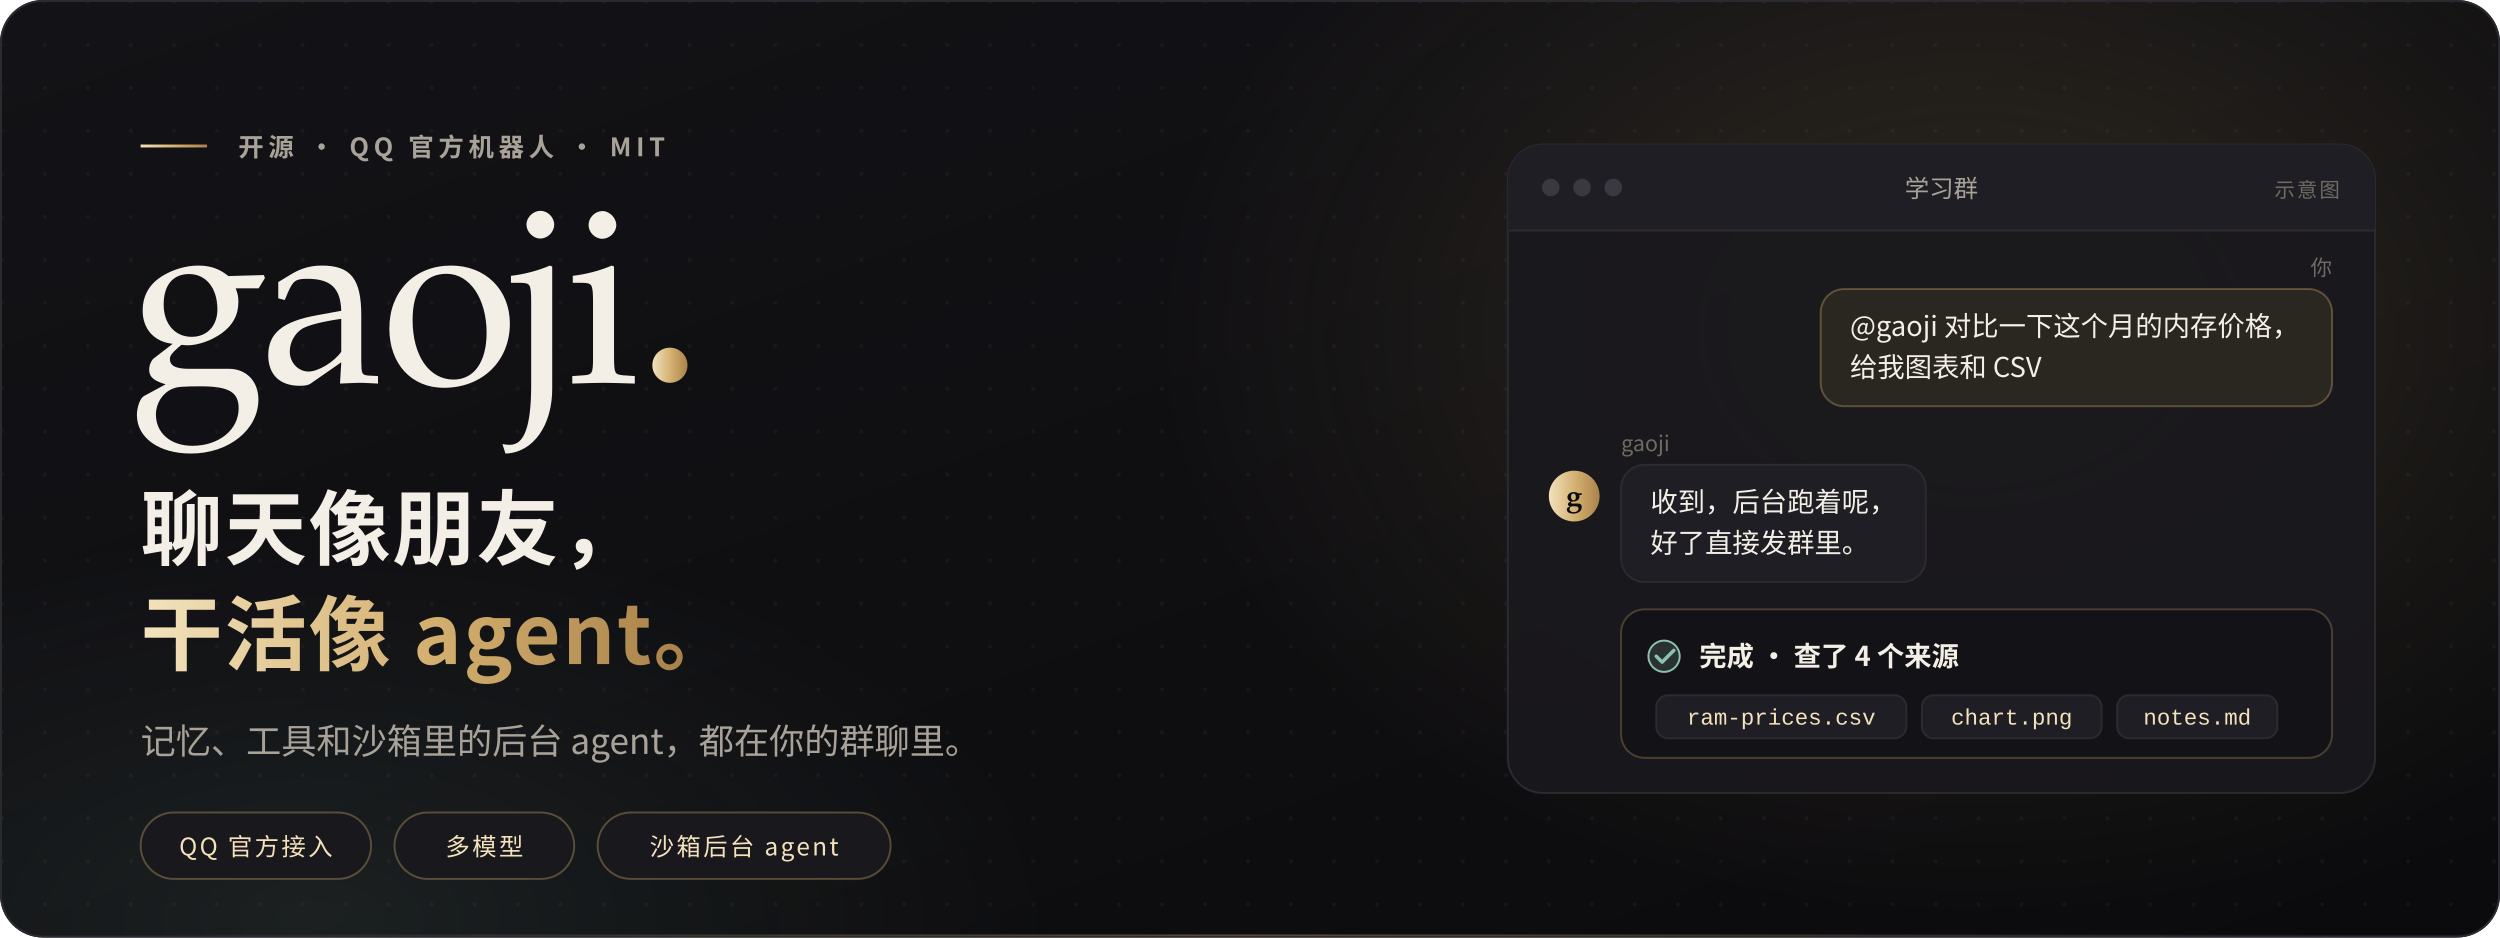
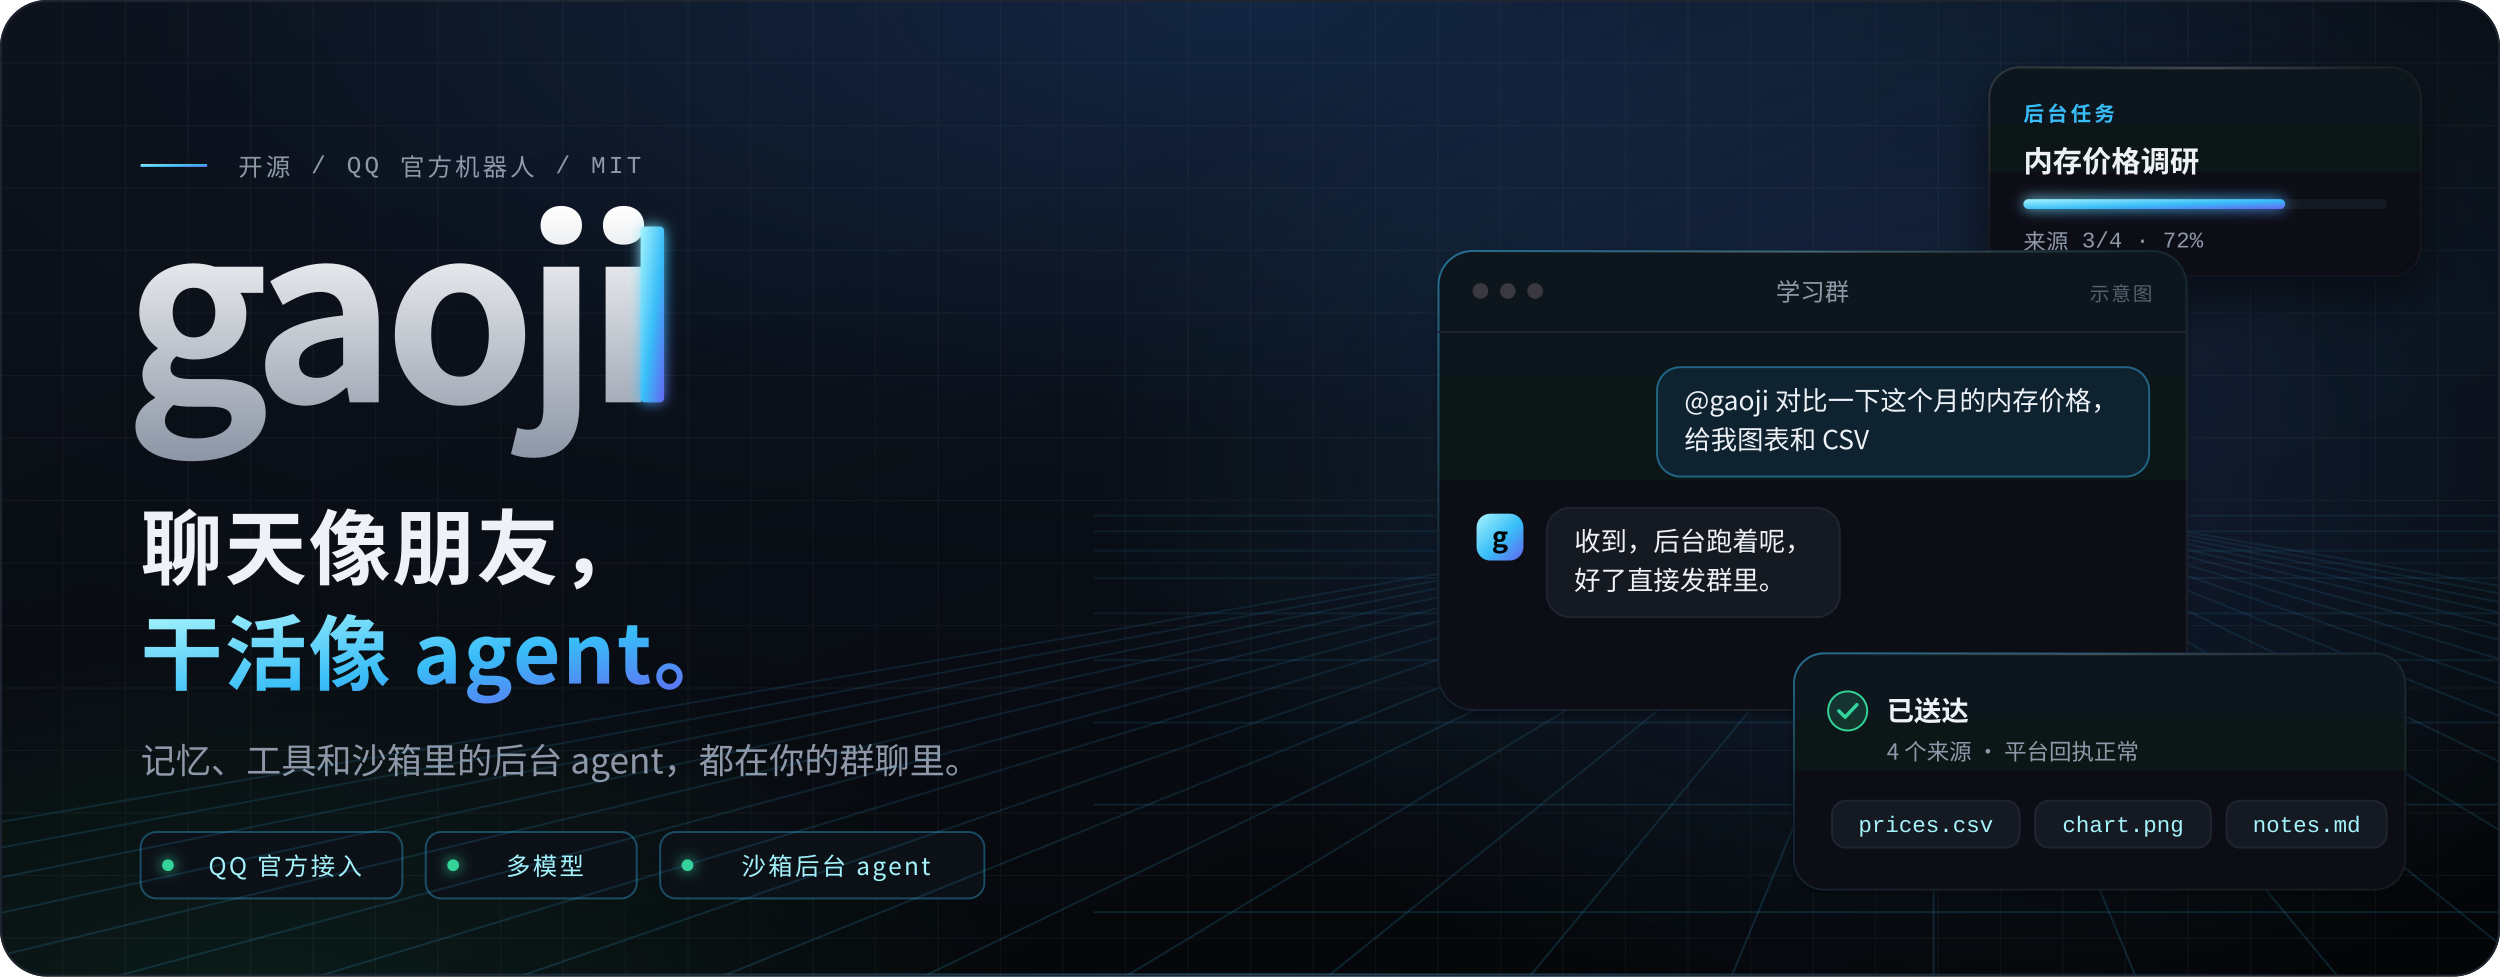
- <svg xmlns="http://www.w3.org/2000/svg" width="1280" height="480" viewBox="0 0 1280 480" role="img" aria-labelledby="t d">
+ <svg xmlns="http://www.w3.org/2000/svg" width="1280" height="500" viewBox="0 0 1280 500" role="img" aria-labelledby="t d">
  <defs>
    <linearGradient id="bg" x1="0" y1="0" x2="1" y2="1">
-       <stop stop-color="#131216" />
-       <stop offset="1" stop-color="#0B0B0D" />
-     </linearGradient>
-     <linearGradient id="gold" x1="0" y1="0" x2="1" y2="0">
-       <stop stop-color="#F3E2BC" />
-       <stop offset=".55" stop-color="#D2AE6D" />
-       <stop offset="1" stop-color="#A9824A" />
+       <stop stop-color="#0A0D12" />
+       <stop offset="1" stop-color="#040507" />
+     </linearGradient>
+     <linearGradient id="gold" x1="0" y1="0" x2="1" y2="1">
+       <stop stop-color="#A5F3FC" />
+       <stop offset=".55" stop-color="#38BDF8" />
+       <stop offset="1" stop-color="#6366F1" />
+     </linearGradient>
+     <linearGradient id="goldv" x1="0" y1="0" x2="0" y2="1">
+       <stop stop-color="#A5F3FC" />
+       <stop offset="1" stop-color="#38BDF8" />
+     </linearGradient>
+     <linearGradient id="face" x1="0" y1="0" x2="0" y2="1">
+       <stop stop-color="#11151C" />
+       <stop offset="1" stop-color="#0B0E13" />
+     </linearGradient>
+     <linearGradient id="edge" x1="0" y1="0" x2="1" y2="1">
+       <stop stop-color="#38BDF8" stop-opacity=".55" />
+       <stop offset=".35" stop-color="#38BDF8" stop-opacity=".12" />
+       <stop offset="1" stop-color="#EEF2F7" stop-opacity=".05" />
+     </linearGradient>
+     <linearGradient id="edgeq" x1="0" y1="0" x2="1" y2="1">
+       <stop stop-color="#EEF2F7" stop-opacity=".16" />
+       <stop offset=".4" stop-color="#EEF2F7" stop-opacity=".05" />
+       <stop offset="1" stop-color="#EEF2F7" stop-opacity=".03" />
+     </linearGradient>
+     <linearGradient id="sheen" x1="0" y1="0" x2="1" y2="0">
+       <stop stop-color="#EEF2F7" stop-opacity="0" />
+       <stop offset=".5" stop-color="#EEF2F7" stop-opacity=".22" />
+       <stop offset="1" stop-color="#EEF2F7" stop-opacity="0" />
    </linearGradient>
    <linearGradient id="hair" x1="0" y1="0" x2="1" y2="0">
-       <stop stop-color="#D2AE6D" stop-opacity="0" />
-       <stop offset=".5" stop-color="#D2AE6D" stop-opacity=".55" />
-       <stop offset="1" stop-color="#D2AE6D" stop-opacity="0" />
+       <stop stop-color="#38BDF8" stop-opacity="0" />
+       <stop offset=".5" stop-color="#38BDF8" stop-opacity=".5" />
+       <stop offset="1" stop-color="#38BDF8" stop-opacity="0" />
    </linearGradient>
    <radialGradient id="glow" cx=".5" cy=".5" r=".5">
-       <stop stop-color="#D2AE6D" stop-opacity=".16" />
-       <stop offset="1" stop-color="#D2AE6D" stop-opacity="0" />
+       <stop stop-color="#6366F1" stop-opacity=".16" />
+       <stop offset="1" stop-color="#38BDF8" stop-opacity="0" />
    </radialGradient>
    <radialGradient id="jglow" cx=".5" cy=".5" r=".5">
-       <stop stop-color="#8CC2AE" stop-opacity=".10" />
-       <stop offset="1" stop-color="#8CC2AE" stop-opacity="0" />
+       <stop stop-color="#34D399" stop-opacity=".10" />
+       <stop offset="1" stop-color="#34D399" stop-opacity="0" />
    </radialGradient>
-     <pattern id="dots" width="22" height="22" patternUnits="userSpaceOnUse">
-       <circle cx="1" cy="1" r="1" fill="#F4EFE6" fill-opacity=".045" />
+     <linearGradient id="iconbg" x1="0" y1="0" x2="1" y2="1">
+       <stop stop-color="#0E2533" />
+       <stop offset="1" stop-color="#0D1220" />
+     </linearGradient>
+     <pattern id="dots" width="32" height="32" patternUnits="userSpaceOnUse">
+       <path d="M32 0H0V32" fill="none" stroke="#EEF2F7" stroke-opacity=".045" />
    </pattern>
-     <clipPath id="card">
-       <rect width="1280" height="480" rx="22" />
+     <linearGradient id="silver" x1="0" y1="0" x2="0" y2="1">
+       <stop stop-color="#FFFFFF" />
+       <stop offset="1" stop-color="#8B95A5" />
+     </linearGradient>
+     <linearGradient id="beam" x1="0" y1="0" x2="1" y2="0">
+       <stop stop-color="#A5F3FC" stop-opacity="0" />
+       <stop offset=".5" stop-color="#A5F3FC" />
+       <stop offset="1" stop-color="#6366F1" stop-opacity="0" />
+     </linearGradient>
+     <radialGradient id="spot" cx=".5" cy="0" r="1">
+       <stop stop-color="#3B82F6" stop-opacity=".22" />
+       <stop offset=".45" stop-color="#3B82F6" stop-opacity=".05" />
+       <stop offset="1" stop-color="#3B82F6" stop-opacity="0" />
+     </radialGradient>
+     <linearGradient id="floorfade" x1="0" y1="0" x2="0" y2="1">
+       <stop stop-color="#fff" stop-opacity="0" />
+       <stop offset="1" stop-color="#fff" stop-opacity=".9" />
+     </linearGradient>
+     <mask id="floormask">
+       <rect width="100%" height="100%" fill="url(#floorfade)" />
+     </mask>
+     <filter id="neon" filterUnits="userSpaceOnUse" x="-200" y="-200" width="2000" height="1200">
+       <feGaussianBlur stdDeviation="3.5" result="b" />
+       <feMerge>
+         <feMergeNode in="b" />
+         <feMergeNode in="SourceGraphic" />
+       </feMerge>
+     </filter>
+     <filter id="lift" x="-30%" y="-30%" width="160%" height="190%">
+       <feDropShadow dx="0" dy="18" stdDeviation="18" flood-color="#000" flood-opacity=".6" />
+       <feDropShadow dx="0" dy="2" stdDeviation="2" flood-color="#000" flood-opacity=".35" />
+     </filter>
+     <filter id="soft" x="-30%" y="-30%" width="160%" height="190%">
+       <feDropShadow dx="0" dy="10" stdDeviation="12" flood-color="#000" flood-opacity=".5" />
+     </filter>
+     <marker id="ah" viewBox="0 0 10 10" refX="8" refY="5" markerWidth="7" markerHeight="7" orient="auto-start-reverse">
+       <path d="M0 0 L10 5 L0 10 z" fill="#38BDF8" />
+     </marker>
+     <clipPath id="frame">
+       <rect width="1280" height="500" rx="24" />
    </clipPath>
  </defs>
-   <g clip-path="url(#card)">
-     <rect width="1280" height="480" fill="url(#bg)" />
-     <rect width="1280" height="480" fill="url(#dots)" />
-     <ellipse cx="1010" cy="170" rx="420" ry="300" fill="url(#glow)" />
-     <ellipse cx="160" cy="470" rx="380" ry="200" fill="url(#jglow)" />
-     <rect x="72" y="74" width="34" height="1.5" fill="url(#gold)" />
-     <text x="122" y="80" font-family="-apple-system, BlinkMacSystemFont, 'Segoe UI', 'Helvetica Neue', 'PingFang SC', 'Hiragino Sans GB', 'Microsoft YaHei', 'Noto Sans CJK SC', Arial, sans-serif" font-size="13" fill="#A8A299" font-weight="600" letter-spacing="2.4">开源  ·  QQ 官方机器人  ·  MIT</text>
-     <text x="66" y="196" font-family="'Iowan Old Style', 'Palatino Linotype', Palatino, Georgia, 'Songti SC', 'Noto Serif CJK SC', serif" font-size="128" fill="#F4EFE6" font-weight="500" letter-spacing="-2">gaoji</text>
-     <circle cx="343" cy="187" r="9" fill="url(#gold)" />
-     <text x="72" y="286" font-family="-apple-system, BlinkMacSystemFont, 'Segoe UI', 'Helvetica Neue', 'PingFang SC', 'Hiragino Sans GB', 'Microsoft YaHei', 'Noto Sans CJK SC', Arial, sans-serif" font-size="42" fill="#F4EFE6" font-weight="600" letter-spacing="1">聊天像朋友，</text>
-     <text x="72" y="340" font-family="-apple-system, BlinkMacSystemFont, 'Segoe UI', 'Helvetica Neue', 'PingFang SC', 'Hiragino Sans GB', 'Microsoft YaHei', 'Noto Sans CJK SC', Arial, sans-serif" font-size="42" fill="url(#gold)" font-weight="600" letter-spacing="1">干活像 agent。</text>
-     <text x="72" y="386" font-family="-apple-system, BlinkMacSystemFont, 'Segoe UI', 'Helvetica Neue', 'PingFang SC', 'Hiragino Sans GB', 'Microsoft YaHei', 'Noto Sans CJK SC', Arial, sans-serif" font-size="18" fill="#A8A299">记忆、工具和沙箱里的后台 agent，都在你的群聊里。</text>
-     <rect x="72" y="416" width="118" height="34" rx="17" fill="#19181D" stroke="#D2AE6D" stroke-opacity=".35" />
-     <text x="131.0" y="438" font-family="-apple-system, BlinkMacSystemFont, 'Segoe UI', 'Helvetica Neue', 'PingFang SC', 'Hiragino Sans GB', 'Microsoft YaHei', 'Noto Sans CJK SC', Arial, sans-serif" font-size="12.5" fill="#F3E2BC" font-weight="500" text-anchor="middle" letter-spacing="1.2">QQ 官方接入</text>
-     <rect x="202" y="416" width="92" height="34" rx="17" fill="#19181D" stroke="#D2AE6D" stroke-opacity=".35" />
-     <text x="248.0" y="438" font-family="-apple-system, BlinkMacSystemFont, 'Segoe UI', 'Helvetica Neue', 'PingFang SC', 'Hiragino Sans GB', 'Microsoft YaHei', 'Noto Sans CJK SC', Arial, sans-serif" font-size="12.5" fill="#F3E2BC" font-weight="500" text-anchor="middle" letter-spacing="1.2">多模型</text>
-     <rect x="306" y="416" width="150" height="34" rx="17" fill="#19181D" stroke="#D2AE6D" stroke-opacity=".35" />
-     <text x="381.0" y="438" font-family="-apple-system, BlinkMacSystemFont, 'Segoe UI', 'Helvetica Neue', 'PingFang SC', 'Hiragino Sans GB', 'Microsoft YaHei', 'Noto Sans CJK SC', Arial, sans-serif" font-size="12.5" fill="#F3E2BC" font-weight="500" text-anchor="middle" letter-spacing="1.2">沙箱后台 agent</text>
-     <rect x="772" y="74" width="444" height="332" rx="18" fill="#19181D" fill-opacity=".92" stroke="#2C2A31" />
-     <rect x="772" y="74" width="444" height="44" rx="18" fill="#1F1E24" />
-     <rect x="772" y="100" width="444" height="18" fill="#1F1E24" />
-     <line x1="772" y1="118" x2="1216" y2="118" stroke="#2C2A31" />
-     <circle cx="794" cy="96" r="4.5" fill="#3A3840" />
-     <circle cx="810" cy="96" r="4.5" fill="#3A3840" />
-     <circle cx="826" cy="96" r="4.5" fill="#3A3840" />
-     <text x="994.0" y="101" font-family="-apple-system, BlinkMacSystemFont, 'Segoe UI', 'Helvetica Neue', 'PingFang SC', 'Hiragino Sans GB', 'Microsoft YaHei', 'Noto Sans CJK SC', Arial, sans-serif" font-size="12.5" fill="#A8A299" font-weight="500" text-anchor="middle">学习群</text>
-     <text x="1198" y="101" font-family="-apple-system, BlinkMacSystemFont, 'Segoe UI', 'Helvetica Neue', 'PingFang SC', 'Hiragino Sans GB', 'Microsoft YaHei', 'Noto Sans CJK SC', Arial, sans-serif" font-size="10.5" fill="#6F6A63" font-weight="500" text-anchor="end" letter-spacing="1">示意图</text>
-     <rect x="932.2" y="148" width="261.8" height="60" rx="12" fill="#2A2620" stroke="#D2AE6D" stroke-opacity=".35" />
-     <text x="947.2" y="172" font-family="-apple-system, BlinkMacSystemFont, 'Segoe UI', 'Helvetica Neue', 'PingFang SC', 'Hiragino Sans GB', 'Microsoft YaHei', 'Noto Sans CJK SC', Arial, sans-serif" font-size="14" fill="#F4EFE6">@gaoji 对比一下这个月的内存价格，</text>
-     <text x="947.2" y="193" font-family="-apple-system, BlinkMacSystemFont, 'Segoe UI', 'Helvetica Neue', 'PingFang SC', 'Hiragino Sans GB', 'Microsoft YaHei', 'Noto Sans CJK SC', Arial, sans-serif" font-size="14" fill="#F4EFE6">给我图表和 CSV</text>
-     <text x="1194.0" y="141" font-family="-apple-system, BlinkMacSystemFont, 'Segoe UI', 'Helvetica Neue', 'PingFang SC', 'Hiragino Sans GB', 'Microsoft YaHei', 'Noto Sans CJK SC', Arial, sans-serif" font-size="11" fill="#6F6A63" font-weight="500" text-anchor="end">你</text>
-     <circle cx="806" cy="254" r="13" fill="url(#gold)" />
-     <text x="806" y="259" font-family="'Iowan Old Style', 'Palatino Linotype', Palatino, Georgia, 'Songti SC', 'Noto Serif CJK SC', serif" font-size="15" fill="#0B0B0D" font-weight="700" text-anchor="middle">g</text>
-     <rect x="830" y="238" width="156.0" height="60" rx="12" fill="#1F1E24" stroke="#2C2A31" stroke-opacity="1" />
-     <text x="845" y="262" font-family="-apple-system, BlinkMacSystemFont, 'Segoe UI', 'Helvetica Neue', 'PingFang SC', 'Hiragino Sans GB', 'Microsoft YaHei', 'Noto Sans CJK SC', Arial, sans-serif" font-size="14" fill="#F4EFE6">收到，后台跑着呢，</text>
-     <text x="845" y="283" font-family="-apple-system, BlinkMacSystemFont, 'Segoe UI', 'Helvetica Neue', 'PingFang SC', 'Hiragino Sans GB', 'Microsoft YaHei', 'Noto Sans CJK SC', Arial, sans-serif" font-size="14" fill="#F4EFE6">好了直接发群里。</text>
-     <text x="830" y="231" font-family="-apple-system, BlinkMacSystemFont, 'Segoe UI', 'Helvetica Neue', 'PingFang SC', 'Hiragino Sans GB', 'Microsoft YaHei', 'Noto Sans CJK SC', Arial, sans-serif" font-size="11" fill="#6F6A63" font-weight="500">gaoji</text>
-     <rect x="830" y="312" width="364" height="76" rx="12" fill="#131216" stroke="#D2AE6D" stroke-opacity=".28" />
-     <circle cx="852" cy="336" r="8" fill="#8CC2AE" fill-opacity=".18" stroke="#8CC2AE" />
-     <path d="M848 336 l3 3 l6 -6" fill="none" stroke="#8CC2AE" stroke-width="1.8" stroke-linecap="round" stroke-linejoin="round" />
-     <text x="870" y="341" font-family="-apple-system, BlinkMacSystemFont, 'Segoe UI', 'Helvetica Neue', 'PingFang SC', 'Hiragino Sans GB', 'Microsoft YaHei', 'Noto Sans CJK SC', Arial, sans-serif" font-size="14" fill="#F4EFE6" font-weight="600">完成 · 查了 4 个来源</text>
-     <rect x="848" y="356" width="128" height="22" rx="6" fill="#1F1E24" stroke="#2C2A31" />
-     <text x="912.0" y="371" font-family="'SF Mono', SFMono-Regular, Menlo, Consolas, 'Liberation Mono', monospace" font-size="11.5" fill="#F3E2BC" text-anchor="middle">ram-prices.csv</text>
-     <rect x="984" y="356" width="92" height="22" rx="6" fill="#1F1E24" stroke="#2C2A31" />
-     <text x="1030.0" y="371" font-family="'SF Mono', SFMono-Regular, Menlo, Consolas, 'Liberation Mono', monospace" font-size="11.5" fill="#F3E2BC" text-anchor="middle">chart.png</text>
-     <rect x="1084" y="356" width="82" height="22" rx="6" fill="#1F1E24" stroke="#2C2A31" />
-     <text x="1125.0" y="371" font-family="'SF Mono', SFMono-Regular, Menlo, Consolas, 'Liberation Mono', monospace" font-size="11.5" fill="#F3E2BC" text-anchor="middle">notes.md</text>
-     <rect x="72" y="478.5" width="1136" height="1.5" fill="url(#hair)" />
+   <g clip-path="url(#frame)">
+     <rect width="1280" height="500" fill="url(#bg)" />
+     <rect width="1280" height="500" fill="url(#dots)" />
+     <rect width="1280" height="500" fill="url(#spot)" />
+     <ellipse cx="990" cy="230" rx="430" ry="300" fill="url(#glow)" />
+     <ellipse cx="140" cy="520" rx="380" ry="200" fill="url(#jglow)" />
+     <rect x="72" y="84" width="34" height="1.5" fill="url(#gold)" />
+     <text x="122" y="90" font-family="'SF Mono', SFMono-Regular, Menlo, Consolas, 'Liberation Mono', monospace" font-size="12.5" fill="#8E98A8" font-weight="500" letter-spacing="1.6">开源  /  QQ 官方机器人  /  MIT</text>
+     <text x="64" y="206" font-family="-apple-system, BlinkMacSystemFont, 'Segoe UI', 'Helvetica Neue', 'PingFang SC', 'Hiragino Sans GB', 'Microsoft YaHei', 'Noto Sans CJK SC', Arial, sans-serif" font-size="124" fill="url(#silver)" font-weight="700" letter-spacing="-6">gaoji</text>
+     <rect x="328" y="116" width="12" height="90" rx="2" fill="url(#gold)" filter="url(#neon)" />
+     <text x="72" y="296" font-family="-apple-system, BlinkMacSystemFont, 'Segoe UI', 'Helvetica Neue', 'PingFang SC', 'Hiragino Sans GB', 'Microsoft YaHei', 'Noto Sans CJK SC', Arial, sans-serif" font-size="42" fill="#EEF2F7" font-weight="600" letter-spacing="1">聊天像朋友，</text>
+     <text x="72" y="350" font-family="-apple-system, BlinkMacSystemFont, 'Segoe UI', 'Helvetica Neue', 'PingFang SC', 'Hiragino Sans GB', 'Microsoft YaHei', 'Noto Sans CJK SC', Arial, sans-serif" font-size="42" fill="url(#gold)" font-weight="600" letter-spacing="1">干活像 agent。</text>
+     <text x="72" y="396" font-family="-apple-system, BlinkMacSystemFont, 'Segoe UI', 'Helvetica Neue', 'PingFang SC', 'Hiragino Sans GB', 'Microsoft YaHei', 'Noto Sans CJK SC', Arial, sans-serif" font-size="18" fill="#8E98A8">记忆、工具和沙箱里的后台 agent，都在你的群聊里。</text>
+     <rect x="72" y="426" width="134" height="34" rx="8" fill="#0C1118" stroke="#38BDF8" stroke-opacity=".35" />
+     <circle cx="86" cy="443" r="3" fill="#34D399" filter="url(#neon)" />
+     <text x="146" y="448" font-family="-apple-system, BlinkMacSystemFont, 'Segoe UI', 'Helvetica Neue', 'PingFang SC', 'Hiragino Sans GB', 'Microsoft YaHei', 'Noto Sans CJK SC', Arial, sans-serif" font-size="12.5" fill="#A5F3FC" font-weight="500" text-anchor="middle" letter-spacing="1.2">QQ 官方接入</text>
+     <rect x="218" y="426" width="108" height="34" rx="8" fill="#0C1118" stroke="#38BDF8" stroke-opacity=".35" />
+     <circle cx="232" cy="443" r="3" fill="#34D399" filter="url(#neon)" />
+     <text x="279" y="448" font-family="-apple-system, BlinkMacSystemFont, 'Segoe UI', 'Helvetica Neue', 'PingFang SC', 'Hiragino Sans GB', 'Microsoft YaHei', 'Noto Sans CJK SC', Arial, sans-serif" font-size="12.5" fill="#A5F3FC" font-weight="500" text-anchor="middle" letter-spacing="1.2">多模型</text>
+     <rect x="338" y="426" width="166" height="34" rx="8" fill="#0C1118" stroke="#38BDF8" stroke-opacity=".35" />
+     <circle cx="352" cy="443" r="3" fill="#34D399" filter="url(#neon)" />
+     <text x="428" y="448" font-family="-apple-system, BlinkMacSystemFont, 'Segoe UI', 'Helvetica Neue', 'PingFang SC', 'Hiragino Sans GB', 'Microsoft YaHei', 'Noto Sans CJK SC', Arial, sans-serif" font-size="12.5" fill="#A5F3FC" font-weight="500" text-anchor="middle" letter-spacing="1.2">沙箱后台 agent</text>
+     <g mask="url(#floormask)">
+       <path d="M990 250 L-690 540" stroke="#38BDF8" stroke-opacity=".18" />
+       <path d="M990 250 L-570 540" stroke="#38BDF8" stroke-opacity=".18" />
+       <path d="M990 250 L-450 540" stroke="#38BDF8" stroke-opacity=".18" />
+       <path d="M990 250 L-330 540" stroke="#38BDF8" stroke-opacity=".18" />
+       <path d="M990 250 L-210 540" stroke="#38BDF8" stroke-opacity=".18" />
+       <path d="M990 250 L-90 540" stroke="#38BDF8" stroke-opacity=".18" />
+       <path d="M990 250 L30 540" stroke="#38BDF8" stroke-opacity=".18" />
+       <path d="M990 250 L150 540" stroke="#38BDF8" stroke-opacity=".18" />
+       <path d="M990 250 L270 540" stroke="#38BDF8" stroke-opacity=".18" />
+       <path d="M990 250 L390 540" stroke="#38BDF8" stroke-opacity=".18" />
+       <path d="M990 250 L510 540" stroke="#38BDF8" stroke-opacity=".18" />
+       <path d="M990 250 L630 540" stroke="#38BDF8" stroke-opacity=".18" />
+       <path d="M990 250 L750 540" stroke="#38BDF8" stroke-opacity=".18" />
+       <path d="M990 250 L870 540" stroke="#38BDF8" stroke-opacity=".18" />
+       <path d="M990 250 L990 540" stroke="#38BDF8" stroke-opacity=".18" />
+       <path d="M990 250 L1110 540" stroke="#38BDF8" stroke-opacity=".18" />
+       <path d="M990 250 L1230 540" stroke="#38BDF8" stroke-opacity=".18" />
+       <path d="M990 250 L1350 540" stroke="#38BDF8" stroke-opacity=".18" />
+       <path d="M990 250 L1470 540" stroke="#38BDF8" stroke-opacity=".18" />
+       <path d="M990 250 L1590 540" stroke="#38BDF8" stroke-opacity=".18" />
+       <path d="M990 250 L1710 540" stroke="#38BDF8" stroke-opacity=".18" />
+       <path d="M990 250 L1830 540" stroke="#38BDF8" stroke-opacity=".18" />
+       <path d="M990 250 L1950 540" stroke="#38BDF8" stroke-opacity=".18" />
+       <path d="M990 250 L2070 540" stroke="#38BDF8" stroke-opacity=".18" />
+       <path d="M990 250 L2190 540" stroke="#38BDF8" stroke-opacity=".18" />
+       <path d="M990 250 L2310 540" stroke="#38BDF8" stroke-opacity=".18" />
+       <path d="M990 250 L2430 540" stroke="#38BDF8" stroke-opacity=".18" />
+       <path d="M990 250 L2550 540" stroke="#38BDF8" stroke-opacity=".18" />
+       <path d="M990 250 L2670 540" stroke="#38BDF8" stroke-opacity=".18" />
+       <path d="M560 264 H1280" stroke="#38BDF8" stroke-opacity=".16" />
+       <path d="M560 272 H1280" stroke="#38BDF8" stroke-opacity=".16" />
+       <path d="M560 282 H1280" stroke="#38BDF8" stroke-opacity=".16" />
+       <path d="M560 296 H1280" stroke="#38BDF8" stroke-opacity=".16" />
+       <path d="M560 314 H1280" stroke="#38BDF8" stroke-opacity=".16" />
+       <path d="M560 338 H1280" stroke="#38BDF8" stroke-opacity=".16" />
+       <path d="M560 370 H1280" stroke="#38BDF8" stroke-opacity=".16" />
+       <path d="M560 412 H1280" stroke="#38BDF8" stroke-opacity=".16" />
+       <path d="M560 467 H1280" stroke="#38BDF8" stroke-opacity=".16" />
+     </g>
+     <g filter="url(#soft)">
+       <rect x="1018" y="34" width="222" height="108" rx="16" fill="url(#face)" />
+     </g>
+     <rect x="1018.5" y="34.5" width="221" height="107" rx="15.5" fill="none" stroke="url(#edgeq)" />
+     <rect x="1034" y="34.5" width="190" height="1" fill="url(#sheen)" />
+     <text x="1036" y="62" font-family="-apple-system, BlinkMacSystemFont, 'Segoe UI', 'Helvetica Neue', 'PingFang SC', 'Hiragino Sans GB', 'Microsoft YaHei', 'Noto Sans CJK SC', Arial, sans-serif" font-size="10.5" fill="#38BDF8" font-weight="600" letter-spacing="1.6">后台任务</text>
+     <text x="1036" y="88" font-family="-apple-system, BlinkMacSystemFont, 'Segoe UI', 'Helvetica Neue', 'PingFang SC', 'Hiragino Sans GB', 'Microsoft YaHei', 'Noto Sans CJK SC', Arial, sans-serif" font-size="15" fill="#EEF2F7" font-weight="600">内存价格调研</text>
+     <rect x="1036" y="102" width="186" height="5" rx="2.5" fill="#151A22" />
+     <rect x="1036" y="102" width="134" height="5" rx="2.5" fill="url(#gold)" filter="url(#neon)" />
+     <text x="1036" y="128" font-family="'SF Mono', SFMono-Regular, Menlo, Consolas, 'Liberation Mono', monospace" font-size="11.5" fill="#8E98A8">来源 3/4 · 72%</text>
+     <g filter="url(#lift)">
+       <rect x="736" y="128" width="384" height="236" rx="18" fill="url(#face)" />
+     </g>
+     <rect x="736.5" y="128.5" width="383" height="235" rx="17.5" fill="none" stroke="url(#edge)" />
+     <rect x="754" y="128.5" width="348" height="1" fill="url(#sheen)" />
+     <line x1="736" y1="170" x2="1120" y2="170" stroke="#1E2530" />
+     <circle cx="758" cy="149" r="4" fill="#3A3840" />
+     <circle cx="772" cy="149" r="4" fill="#3A3840" />
+     <circle cx="786" cy="149" r="4" fill="#3A3840" />
+     <text x="928" y="154" font-family="-apple-system, BlinkMacSystemFont, 'Segoe UI', 'Helvetica Neue', 'PingFang SC', 'Hiragino Sans GB', 'Microsoft YaHei', 'Noto Sans CJK SC', Arial, sans-serif" font-size="12.5" fill="#8E98A8" font-weight="500" text-anchor="middle">学习群</text>
+     <text x="1102" y="154" font-family="-apple-system, BlinkMacSystemFont, 'Segoe UI', 'Helvetica Neue', 'PingFang SC', 'Hiragino Sans GB', 'Microsoft YaHei', 'Noto Sans CJK SC', Arial, sans-serif" font-size="10" fill="#566070" font-weight="500" text-anchor="end" letter-spacing="1">示意图</text>
+     <rect x="848.382" y="188" width="252" height="56" rx="12" fill="#0E2230" stroke="#38BDF8" stroke-opacity=".45" />
+     <text x="862.382" y="210" font-family="-apple-system, BlinkMacSystemFont, 'Segoe UI', 'Helvetica Neue', 'PingFang SC', 'Hiragino Sans GB', 'Microsoft YaHei', 'Noto Sans CJK SC', Arial, sans-serif" font-size="13.5" fill="#EEF2F7">@gaoji 对比一下这个月的内存价格，</text>
+     <text x="862.382" y="230" font-family="-apple-system, BlinkMacSystemFont, 'Segoe UI', 'Helvetica Neue', 'PingFang SC', 'Hiragino Sans GB', 'Microsoft YaHei', 'Noto Sans CJK SC', Arial, sans-serif" font-size="13.5" fill="#EEF2F7">给我图表和 CSV</text>
+     <rect x="756" y="263" width="24" height="24" rx="7" fill="url(#gold)" />
+     <text x="768" y="280" font-family="-apple-system, BlinkMacSystemFont, 'Segoe UI', 'Helvetica Neue', 'PingFang SC', 'Hiragino Sans GB', 'Microsoft YaHei', 'Noto Sans CJK SC', Arial, sans-serif" font-size="14" fill="#040507" font-weight="800" text-anchor="middle">g</text>
+     <rect x="792" y="260" width="150" height="56" rx="12" fill="#151A22" stroke="#1E2530" />
+     <text x="806" y="282" font-family="-apple-system, BlinkMacSystemFont, 'Segoe UI', 'Helvetica Neue', 'PingFang SC', 'Hiragino Sans GB', 'Microsoft YaHei', 'Noto Sans CJK SC', Arial, sans-serif" font-size="13.5" fill="#EEF2F7">收到，后台跑着呢，</text>
+     <text x="806" y="302" font-family="-apple-system, BlinkMacSystemFont, 'Segoe UI', 'Helvetica Neue', 'PingFang SC', 'Hiragino Sans GB', 'Microsoft YaHei', 'Noto Sans CJK SC', Arial, sans-serif" font-size="13.5" fill="#EEF2F7">好了直接发群里。</text>
+     <g filter="url(#lift)">
+       <rect x="918" y="334" width="314" height="122" rx="16" fill="url(#face)" />
+     </g>
+     <rect x="918.5" y="334.5" width="313" height="121" rx="15.5" fill="none" stroke="url(#edge)" />
+     <rect x="934" y="334.5" width="282" height="1" fill="url(#sheen)" />
+     <circle cx="946" cy="364" r="10" fill="#34D399" fill-opacity=".16" stroke="#34D399" />
+     <path d="M941.5 364 l3.2 3.2 l6 -6.4" fill="none" stroke="#34D399" stroke-width="1.8" stroke-linecap="round" stroke-linejoin="round" />
+     <text x="966" y="369" font-family="-apple-system, BlinkMacSystemFont, 'Segoe UI', 'Helvetica Neue', 'PingFang SC', 'Hiragino Sans GB', 'Microsoft YaHei', 'Noto Sans CJK SC', Arial, sans-serif" font-size="14" fill="#EEF2F7" font-weight="600">已送达</text>
+     <text x="966" y="389" font-family="-apple-system, BlinkMacSystemFont, 'Segoe UI', 'Helvetica Neue', 'PingFang SC', 'Hiragino Sans GB', 'Microsoft YaHei', 'Noto Sans CJK SC', Arial, sans-serif" font-size="11.5" fill="#8E98A8">4 个来源 · 平台回执正常</text>
+     <rect x="938" y="410" width="96" height="24" rx="7" fill="#151A22" stroke="#1E2530" />
+     <text x="986" y="426" font-family="'SF Mono', SFMono-Regular, Menlo, Consolas, 'Liberation Mono', monospace" font-size="11.5" fill="#A5F3FC" text-anchor="middle">prices.csv</text>
+     <rect x="1042" y="410" width="90" height="24" rx="7" fill="#151A22" stroke="#1E2530" />
+     <text x="1087" y="426" font-family="'SF Mono', SFMono-Regular, Menlo, Consolas, 'Liberation Mono', monospace" font-size="11.5" fill="#A5F3FC" text-anchor="middle">chart.png</text>
+     <rect x="1140" y="410" width="82" height="24" rx="7" fill="#151A22" stroke="#1E2530" />
+     <text x="1181" y="426" font-family="'SF Mono', SFMono-Regular, Menlo, Consolas, 'Liberation Mono', monospace" font-size="11.5" fill="#A5F3FC" text-anchor="middle">notes.md</text>
+     <rect x="72" y="498.5" width="1136" height="1.5" fill="url(#hair)" />
  </g>
-   <rect x=".5" y=".5" width="1279" height="479" rx="21.5" fill="none" stroke="#2C2A31" />
+   <rect x=".5" y=".5" width="1279" height="499" rx="23.5" fill="none" stroke="#1E2530" />
</svg>
